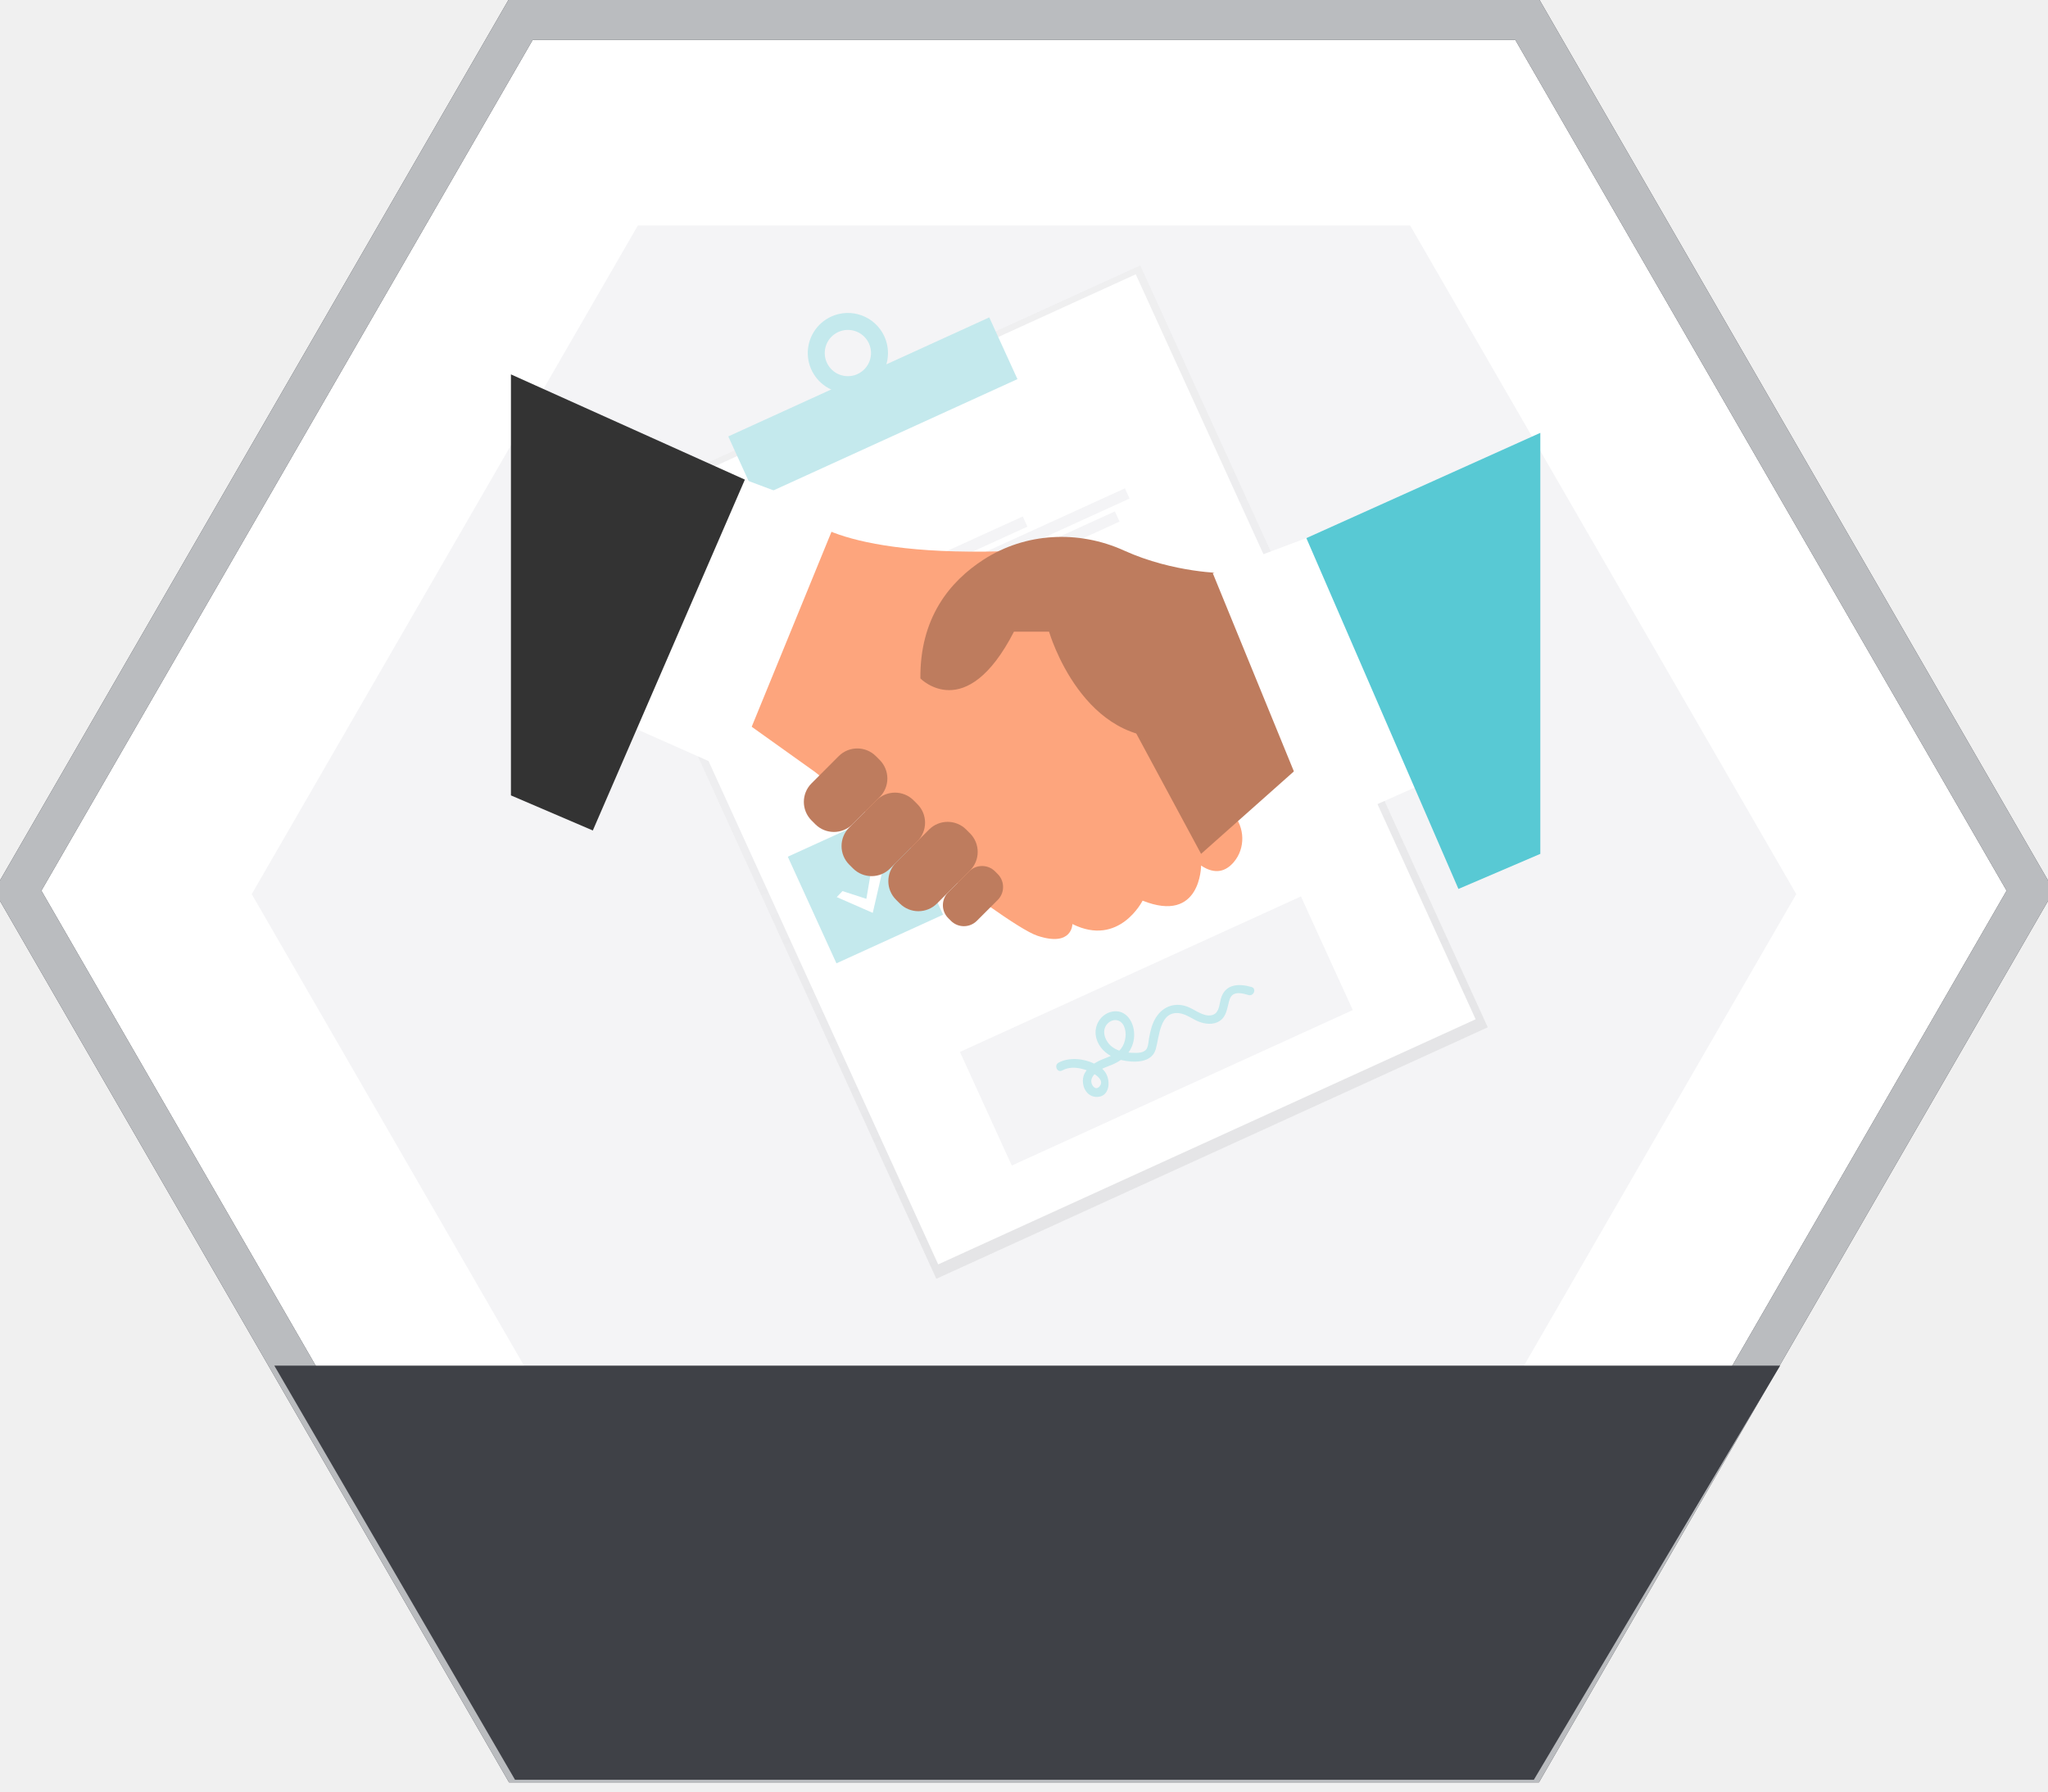
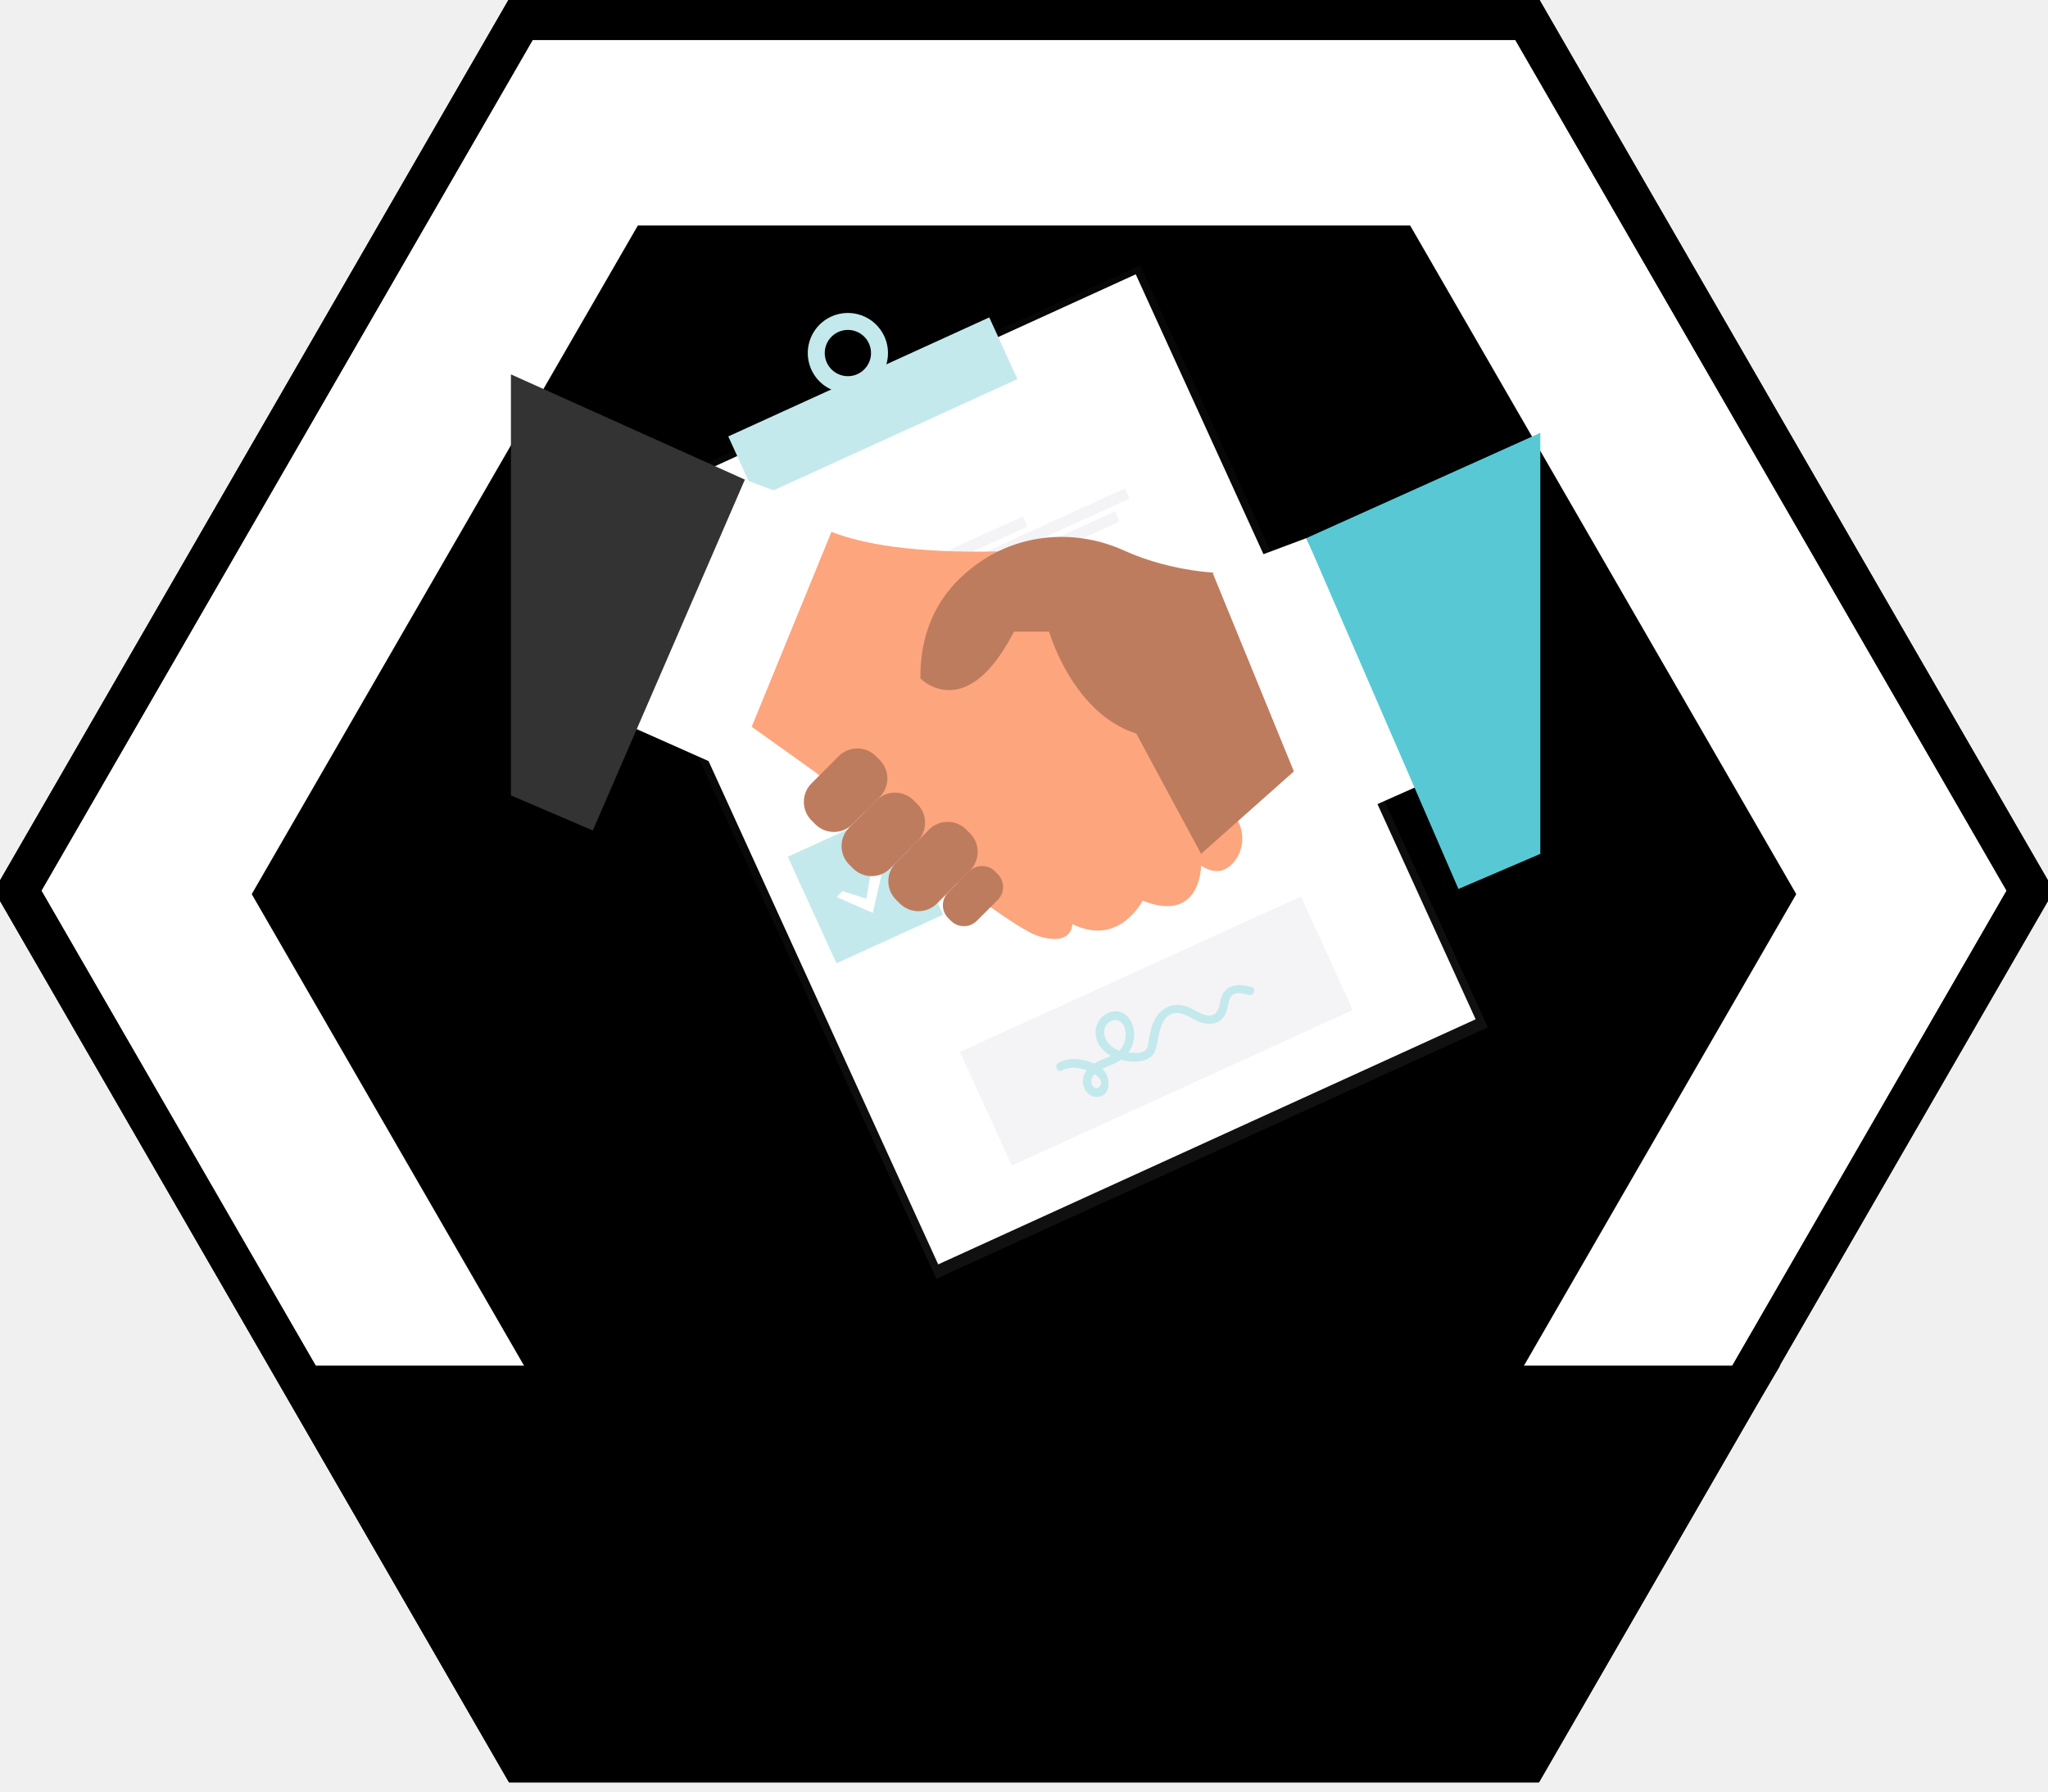
<svg xmlns="http://www.w3.org/2000/svg" class="badge" width="400" height="350" viewBox="0 0 400 350" fill="none">
-   <path class="badge-border--hidden" fill="#FFFFFF" d="M298.268 3.795L396.536 174L298.268 344.205L101.732 344.205L3.464 174L101.732 3.795L298.268 3.795Z" stroke="#3F4147" stroke-width="8" />
-   <path class="badge-border" d="M298.268 3.795L396.536 174L298.268 344.205L101.732 344.205L3.464 174L101.732 3.795L298.268 3.795Z" stroke="#BABCBF" stroke-width="8" />
-   <path class="badge__bg" d="M124.583 305.3H275.416L350.833 174.674L275.417 44.049H124.583L49.166 174.674L124.583 305.3Z" fill="#F4F4F6" />
-   <path d="M53.575 266.78H347.689L299.581 347.689H100.589L53.575 266.78Z" fill="#3F4147" />
+   <path class="badge__border--hidden" fill="#FFFFFF" d="M298.268 3.795L396.536 174L298.268 344.205L101.732 344.205L3.464 174L101.732 3.795L298.268 3.795Z" stroke="currentColor" stroke-width="8" />
+   <path class="badge__border" d="M298.268 3.795L396.536 174L298.268 344.205L101.732 344.205L3.464 174L101.732 3.795L298.268 3.795Z" stroke="currentColor" stroke-width="8" />
+   <path class="badge__bg" d="M124.583 305.3H275.416L350.833 174.674L275.417 44.049H124.583L49.166 174.674L124.583 305.3Z" fill="currentColor" />
+   <path class="badge__label-bg" d="M53.575 266.78H347.689L299.581 347.689H100.589L53.575 266.78Z" fill="currentColor" />
  <g class="paper">
    <path opacity="0.5" d="M222.698 51.868L114.987 101L182.873 249.823L290.584 200.691L222.698 51.868Z" fill="url(#paint0_linear_2_548)" />
    <path d="M221.827 53.589L116.856 101.471L183.241 247.006L288.212 199.124L221.827 53.589Z" fill="white" />
    <path d="M193.218 62.005L142.241 85.258L147.741 97.317L198.719 74.064L193.218 62.005Z" fill="#C4E9ED" />
    <path d="M162.352 61.844C160.942 62.487 159.755 63.533 158.94 64.851C158.125 66.168 157.719 67.698 157.773 69.246C157.828 70.795 158.34 72.292 159.245 73.549C160.151 74.806 161.409 75.767 162.86 76.309C164.312 76.851 165.891 76.951 167.399 76.595C168.907 76.239 170.276 75.445 171.332 74.311C172.388 73.178 173.085 71.757 173.333 70.227C173.582 68.698 173.371 67.13 172.728 65.72C171.866 63.83 170.288 62.36 168.342 61.633C166.397 60.906 164.242 60.982 162.352 61.844V61.844ZM167.477 73.082C166.664 73.453 165.76 73.574 164.878 73.43C163.996 73.287 163.176 72.885 162.523 72.276C161.869 71.667 161.411 70.877 161.205 70.008C161 69.138 161.058 68.227 161.37 67.39C161.683 66.553 162.237 65.827 162.962 65.305C163.687 64.782 164.55 64.487 165.443 64.455C166.336 64.424 167.219 64.657 167.979 65.127C168.739 65.597 169.342 66.282 169.713 67.094C170.21 68.185 170.254 69.428 169.835 70.55C169.415 71.672 168.568 72.582 167.477 73.079V73.082Z" fill="#C4E9ED" />
    <path d="M174.696 157.862L153.867 167.363L163.368 188.193L184.198 178.691L174.696 157.862Z" fill="#C4E9ED" />
    <path d="M164.548 174.08L169.212 175.593L170.746 166.617L173.014 167.238L170.462 178.335L163.428 175.254L164.548 174.08Z" fill="white" />
    <path d="M199.756 100.894L171.205 113.917L172.114 115.909L200.665 102.886L199.756 100.894Z" fill="#F4F4F6" />
    <path d="M219.712 95.402L172.57 116.905L173.479 118.898L220.62 97.394L219.712 95.402Z" fill="#F4F4F6" />
    <path d="M217.752 99.904L173.931 119.893L174.839 121.885L218.661 101.896L217.752 99.904Z" fill="#F4F4F6" />
    <path d="M254.089 175.122L187.488 205.502L197.614 227.701L264.215 197.321L254.089 175.122Z" fill="#F4F4F6" />
    <path d="M244.434 192.814C241.874 192.084 239.255 192.223 238.439 195.15C238.164 196.136 238.132 197.667 237.074 198.176C235.517 198.924 233.639 197.427 232.288 196.817C229.77 195.681 227.185 196.455 225.728 198.843C224.988 200.054 224.672 201.446 224.42 202.826C224.312 203.424 224.298 204.163 224.046 204.727C223.563 205.805 222.053 205.708 221.062 205.667C220.844 205.667 220.623 205.641 220.401 205.618C221.184 204.539 221.576 203.224 221.51 201.892C221.445 199.705 220.024 197.312 217.541 197.58C215.317 197.811 213.751 199.959 214 202.133C214.213 203.981 215.416 205.413 216.959 206.29C216.201 206.625 215.393 206.886 214.677 207.233C214.342 207.395 214.018 207.576 213.704 207.776C211.54 206.732 208.696 206.535 206.749 207.6C205.807 208.115 206.495 209.647 207.442 209.127C208.925 208.316 210.56 208.52 212.11 209.035L212.24 209.081C212.087 209.277 211.951 209.487 211.836 209.707C210.96 211.407 211.836 214.096 213.965 214.281C216.968 214.537 217.109 210.569 215.478 208.989C215.409 208.922 215.34 208.857 215.266 208.794C215.94 208.469 216.67 208.224 217.315 207.949C217.876 207.711 218.411 207.414 218.909 207.062L219.024 207.092C221.318 207.612 224.898 207.773 225.723 204.995C226.43 202.583 226.497 197.462 230.308 197.935C231.863 198.127 233.138 199.321 234.616 199.753C235.94 200.148 237.472 200.164 238.557 199.19C239.453 198.386 239.654 197.198 239.929 196.09C240.07 195.517 240.209 194.833 240.675 194.424C241.519 193.687 242.911 194.122 243.852 194.39C244.88 194.681 245.476 193.11 244.434 192.814ZM214.635 212.354C214.129 212.855 213.593 212.458 213.323 211.934C212.995 211.296 213.136 210.668 213.554 210.107C213.623 210.015 213.696 209.927 213.774 209.843C214.774 210.49 215.592 211.416 214.644 212.354H214.635ZM216.409 199.88C217.449 198.915 218.897 199.127 219.516 200.453C220.135 201.779 219.863 203.65 218.994 204.819C218.879 204.972 218.752 205.116 218.613 205.249C218.008 205.046 217.448 204.727 216.966 204.309C215.737 203.2 215.042 201.151 216.419 199.873L216.409 199.88Z" fill="#C4E9ED" />
  </g>
  <g class="hand__left">
    <path d="M156.907 100.552C156.907 100.552 163.506 109.69 202.6 107.406L225.448 141.676L240.758 158.902C243.163 161.609 243.299 165.714 240.939 168.458C239.504 170.123 237.441 170.999 234.586 169.093C234.586 169.093 234.586 180.516 223.163 175.947C223.163 175.947 218.594 185.085 209.456 180.516C209.456 180.516 209.456 185.085 202.603 182.8C195.749 180.516 159.191 150.817 159.191 150.817L143.2 139.394L156.907 100.552Z" fill="#FDA57D" />
    <path d="M122.639 141.678L143.2 150.817L163.763 100.554L145.484 93.698L122.639 141.678Z" fill="white" />
    <path d="M99.791 73.138L145.484 93.698L115.785 162.24L99.791 155.386V73.138Z" fill="#333333" />
  </g>
  <g class="hand__right">
    <path d="M255.149 148.532L234.586 166.809L218.594 137.107L255.149 127.969V148.532Z" fill="#BE7C5E" />
    <path d="M239.155 111.977C239.155 111.977 229.283 111.977 219.521 107.544C210.644 103.518 200.307 104.031 192.115 109.316C185.44 113.624 179.656 120.757 179.764 132.538C179.764 132.538 188.648 141.676 198.04 123.4H204.894C204.894 123.4 211.494 146.248 230.027 143.958C248.559 141.669 252.874 139.389 252.874 139.389L239.155 111.977Z" fill="#BE7C5E" />
    <path d="M171.811 148.459L171.07 147.717C169.066 145.714 165.818 145.714 163.814 147.717L158.504 153.028C156.5 155.031 156.5 158.279 158.504 160.283L159.245 161.025C161.249 163.028 164.497 163.028 166.501 161.025L171.811 155.714C173.815 153.711 173.815 150.462 171.811 148.459Z" fill="#BE7C5E" />
    <path d="M179.175 157.09L178.433 156.348C176.43 154.345 173.181 154.345 171.178 156.348L165.868 161.658C163.864 163.662 163.864 166.91 165.868 168.914L166.609 169.655C168.613 171.659 171.861 171.659 173.865 169.655L179.175 164.345C181.178 162.342 181.178 159.093 179.175 157.09Z" fill="#BE7C5E" />
    <path d="M189.454 162.799L188.713 162.058C186.709 160.054 183.461 160.054 181.457 162.058L175.005 168.51C173.002 170.513 173.002 173.762 175.005 175.765L175.747 176.507C177.751 178.51 180.999 178.51 183.003 176.507L189.454 170.055C191.458 168.051 191.458 164.803 189.454 162.799Z" fill="#BE7C5E" />
    <path d="M194.865 170.749L194.347 170.231C192.948 168.832 190.679 168.832 189.28 170.231L185.208 174.303C183.809 175.702 183.809 177.971 185.208 179.37L185.726 179.887C187.125 181.287 189.394 181.287 190.793 179.887L194.865 175.815C196.264 174.416 196.264 172.148 194.865 170.749Z" fill="#BE7C5E" />
    <path d="M277.995 153.101L257.434 162.24L236.871 111.977L255.15 105.124L277.995 153.101Z" fill="white" />
    <path d="M300.843 84.56L255.15 105.123L284.851 173.662L300.843 166.809V84.56Z" fill="#58C9D4" />
  </g>
  <defs>
    <linearGradient id="paint0_linear_2_548" x1="236.729" y1="225.257" x2="168.844" y2="76.433" gradientUnits="userSpaceOnUse">
      <stop stop-color="#808080" stop-opacity="0.25" />
      <stop offset="0.54" stop-color="#808080" stop-opacity="0.12" />
      <stop offset="1" stop-color="#808080" stop-opacity="0.1" />
    </linearGradient>
    <linearGradient id="paint6_linear_2_548" x1="122672" y1="71076.9" x2="122672" y2="11857.6" gradientUnits="userSpaceOnUse">
      <stop stop-color="#808080" stop-opacity="0.25" />
      <stop offset="0.54" stop-color="#808080" stop-opacity="0.12" />
      <stop offset="1" stop-color="#808080" stop-opacity="0.1" />
    </linearGradient>
  </defs>
</svg>
